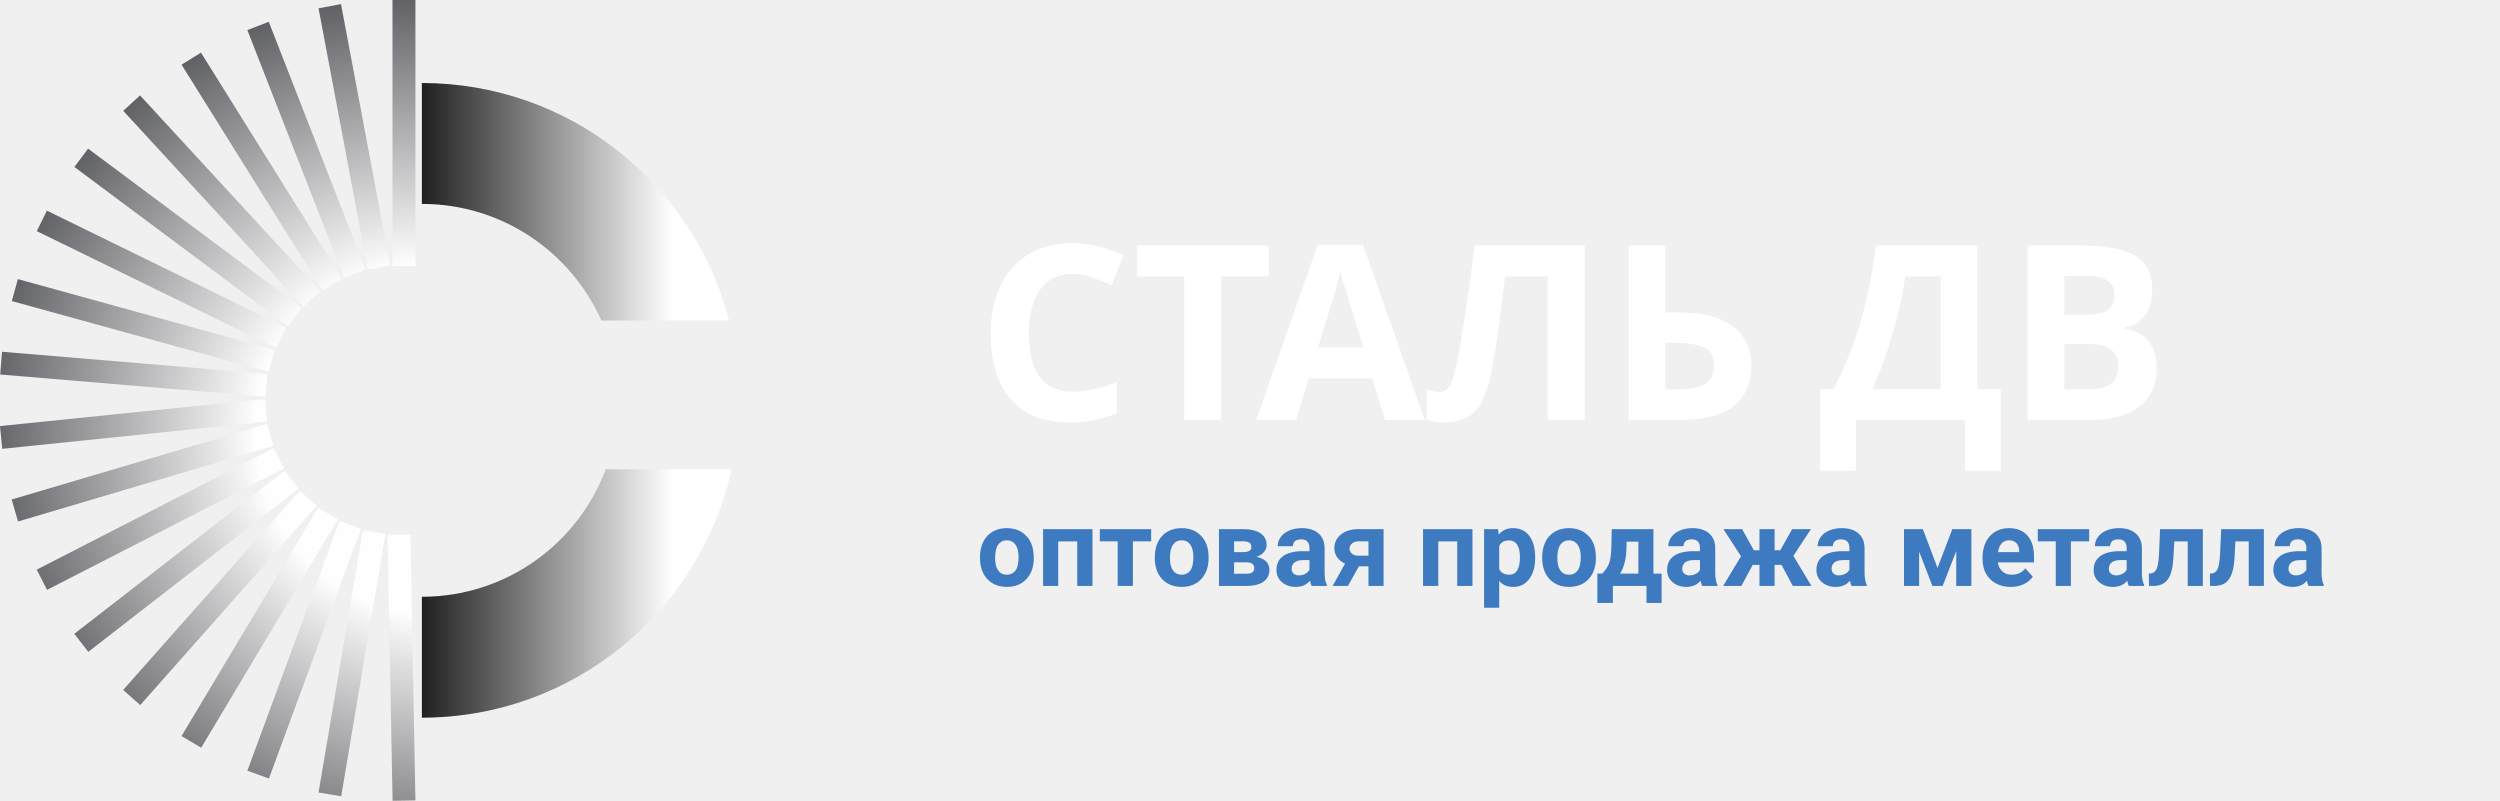
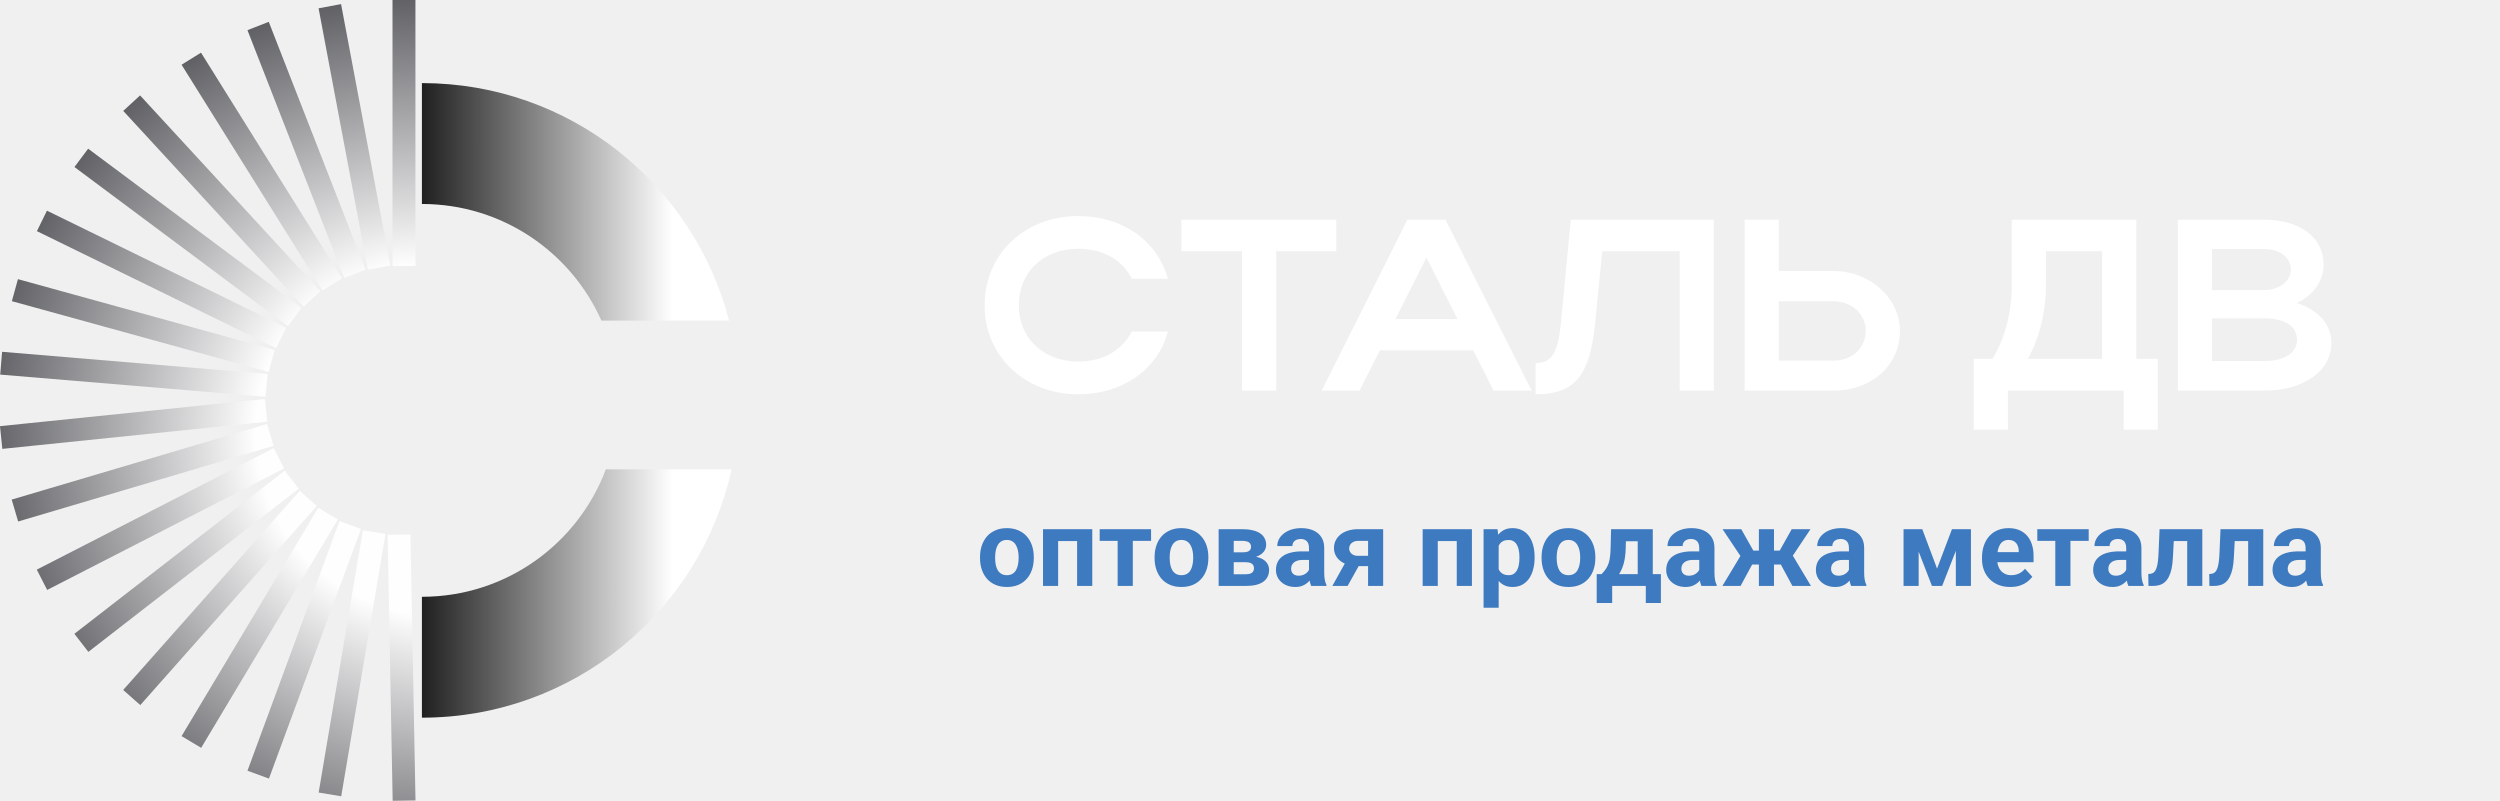
<svg xmlns="http://www.w3.org/2000/svg" width="256" height="82" viewBox="0 0 256 82" fill="none">
+   <path fill-rule="evenodd" clip-rule="evenodd" d="M43.204 8.509C58.324 8.509 71.031 18.839 74.655 32.828H61.583C58.451 25.793 51.401 20.888 43.204 20.887V8.509ZM43.204 61.112C51.827 61.112 59.181 55.683 62.04 48.058H74.921C71.698 62.608 58.722 73.49 43.204 73.49V61.112Z" fill="url(#paint0_linear_65_63)" />
+   <path fill-rule="evenodd" clip-rule="evenodd" d="M42.541 0V27.24H40.193V0H42.541ZM40.209 82L39.692 54.765L42.031 54.728L42.547 81.963L40.209 82ZM32.63 81.156L37.162 54.294L39.474 54.679L34.941 81.541L32.63 81.156ZM25.34 78.921L34.766 53.359L36.967 54.165L27.541 79.727L25.34 78.921ZM18.592 75.378L32.587 51.997L34.595 53.197L20.601 76.578L18.592 75.378ZM12.614 70.652L30.695 50.258L32.446 51.806L14.366 72.201L12.614 70.652ZM7.616 64.901L29.159 48.196L30.59 50.046L9.047 66.751L7.616 64.901ZM3.766 58.33L28.029 45.89L29.093 47.969L4.83 60.409L3.766 58.33ZM1.198 51.158L27.346 43.412L28.006 45.656L1.859 53.402L1.198 51.158ZM0 43.638L27.13 40.853L27.369 43.179L0.238 45.965L0 43.638ZM0.214 36.023L27.393 38.295L27.2 40.631L0.022 38.359L0.214 36.023ZM1.837 28.585L28.127 35.836L27.503 38.089L1.214 30.839L1.837 28.585ZM4.807 21.573L29.301 33.552L28.274 35.649L3.779 23.67L4.807 21.573ZM9.026 15.225L30.882 31.52L29.479 33.398L7.623 17.103L9.026 15.225ZM14.344 9.77L32.808 29.819L31.084 31.404L12.62 11.355L14.344 9.77ZM20.583 5.391L35.017 28.503L33.027 29.74L18.592 6.628L20.583 5.391ZM27.521 2.236L37.43 27.615L35.248 28.467L25.339 3.088L27.521 2.236ZM34.925 0.42L39.967 27.191L37.665 27.622L32.623 0.851L34.925 0.42Z" fill="url(#paint1_radial_65_63)" />
+   <path d="M104.325 31.275C104.325 34.65 106.875 37.025 110.425 37.025C112.95 37.025 114.925 35.85 115.9 33.95H119.6C118.525 37.875 114.925 40.375 110.425 40.375C104.95 40.375 100.825 36.475 100.825 31.275C100.825 26 104.925 22.125 110.425 22.125C114.925 22.125 118.5 24.625 119.6 28.55H115.9C114.95 26.625 112.975 25.475 110.425 25.475C106.85 25.475 104.325 27.825 104.325 31.275ZM127.183 40V25.725H120.983V22.5H136.833V25.725H130.683V40H127.183ZM135.342 40L144.117 22.5H148.017L156.842 40H152.942L150.867 35.875H141.292L139.217 40H135.342ZM142.892 32.675H149.242L146.067 26.375L142.892 32.675ZM159.821 33.275L160.846 22.5H175.496V40H171.996V25.725H164.071L163.346 33.025C162.821 38.475 161.271 40.375 157.246 40.375V37.175C158.896 37.175 159.521 36.125 159.821 33.275ZM178.651 22.5H182.151V27.75H187.751C191.476 27.75 194.551 30.525 194.551 33.875C194.551 37.425 191.651 40 187.751 40H178.651V22.5ZM191.051 33.875C191.051 32.175 189.626 30.85 187.751 30.85H182.151V36.925H187.751C189.676 36.925 191.051 35.625 191.051 33.875ZM202.111 36.75H204.036C205.361 34.525 206.011 31.925 206.011 29V22.5H218.761V36.75H220.961V44H217.461V40H205.611V44H202.111V36.75ZM207.661 36.75H215.261V25.725H209.511V29.075C209.511 31.875 208.911 34.4 207.661 36.75ZM223.011 40V22.5H231.861C235.486 22.5 237.936 24.3 237.936 27.075C237.936 28.8 236.861 30.225 235.211 31.025C237.386 31.75 238.736 33.2 238.736 35.125C238.736 38.05 235.811 40 231.861 40H223.011ZM234.586 27.625C234.586 26.35 233.436 25.5 231.861 25.5H226.511V29.7H231.861C233.336 29.7 234.586 28.825 234.586 27.625ZM235.211 34.8C235.211 33.375 233.961 32.6 231.861 32.6H226.511V36.975H231.861C233.886 36.975 235.211 36.15 235.211 34.8Z" fill="white" />
+   <path d="M100.354 57.153V57.041C100.354 56.614 100.415 56.222 100.537 55.864C100.659 55.503 100.836 55.189 101.069 54.924C101.302 54.659 101.588 54.453 101.928 54.307C102.268 54.156 102.659 54.081 103.099 54.081C103.54 54.081 103.932 54.156 104.275 54.307C104.619 54.453 104.907 54.659 105.14 54.924C105.376 55.189 105.556 55.503 105.677 55.864C105.799 56.222 105.86 56.614 105.86 57.041V57.153C105.86 57.576 105.799 57.968 105.677 58.33C105.556 58.688 105.376 59.001 105.14 59.27C104.907 59.535 104.621 59.74 104.281 59.887C103.941 60.034 103.55 60.107 103.11 60.107C102.669 60.107 102.277 60.034 101.934 59.887C101.593 59.74 101.305 59.535 101.069 59.27C100.836 59.001 100.659 58.688 100.537 58.33C100.415 57.968 100.354 57.576 100.354 57.153ZM101.901 57.041V57.153C101.901 57.397 101.923 57.624 101.966 57.835C102.009 58.047 102.077 58.233 102.17 58.394C102.267 58.552 102.392 58.675 102.546 58.765C102.7 58.854 102.888 58.899 103.11 58.899C103.325 58.899 103.509 58.854 103.663 58.765C103.817 58.675 103.941 58.552 104.034 58.394C104.127 58.233 104.195 58.047 104.238 57.835C104.284 57.624 104.308 57.397 104.308 57.153V57.041C104.308 56.804 104.284 56.582 104.238 56.374C104.195 56.163 104.125 55.977 104.028 55.816C103.935 55.651 103.812 55.522 103.658 55.429C103.504 55.336 103.318 55.29 103.099 55.29C102.881 55.29 102.694 55.336 102.541 55.429C102.39 55.522 102.267 55.651 102.17 55.816C102.077 55.977 102.009 56.163 101.966 56.374C101.923 56.582 101.901 56.804 101.901 57.041ZM110.721 54.188V55.402H107.906V54.188H110.721ZM108.352 54.188V60H106.805V54.188H108.352ZM111.849 54.188V60H110.296V54.188H111.849ZM116 54.188V60H114.448V54.188H116ZM117.87 54.188V55.386H112.606V54.188H117.87ZM118.229 57.153V57.041C118.229 56.614 118.29 56.222 118.412 55.864C118.534 55.503 118.711 55.189 118.944 54.924C119.177 54.659 119.463 54.453 119.803 54.307C120.143 54.156 120.534 54.081 120.974 54.081C121.415 54.081 121.807 54.156 122.15 54.307C122.494 54.453 122.782 54.659 123.015 54.924C123.251 55.189 123.431 55.503 123.552 55.864C123.674 56.222 123.735 56.614 123.735 57.041V57.153C123.735 57.576 123.674 57.968 123.552 58.33C123.431 58.688 123.251 59.001 123.015 59.27C122.782 59.535 122.496 59.74 122.156 59.887C121.816 60.034 121.425 60.107 120.985 60.107C120.544 60.107 120.152 60.034 119.809 59.887C119.468 59.74 119.18 59.535 118.944 59.27C118.711 59.001 118.534 58.688 118.412 58.33C118.29 57.968 118.229 57.576 118.229 57.153ZM119.776 57.041V57.153C119.776 57.397 119.798 57.624 119.841 57.835C119.884 58.047 119.952 58.233 120.045 58.394C120.142 58.552 120.267 58.675 120.421 58.765C120.575 58.854 120.763 58.899 120.985 58.899C121.2 58.899 121.384 58.854 121.538 58.765C121.692 58.675 121.816 58.552 121.909 58.394C122.002 58.233 122.07 58.047 122.113 57.835C122.159 57.624 122.183 57.397 122.183 57.153V57.041C122.183 56.804 122.159 56.582 122.113 56.374C122.07 56.163 122 55.977 121.903 55.816C121.81 55.651 121.687 55.522 121.533 55.429C121.379 55.336 121.193 55.29 120.974 55.29C120.756 55.29 120.569 55.336 120.416 55.429C120.265 55.522 120.142 55.651 120.045 55.816C119.952 55.977 119.884 56.163 119.841 56.374C119.798 56.582 119.776 56.804 119.776 57.041ZM127.581 57.572H125.76L125.749 56.557H127.253C127.453 56.557 127.616 56.537 127.742 56.498C127.867 56.455 127.958 56.392 128.016 56.31C128.076 56.224 128.107 56.12 128.107 55.998C128.107 55.891 128.087 55.8 128.048 55.725C128.012 55.646 127.957 55.581 127.881 55.531C127.806 55.481 127.711 55.445 127.597 55.424C127.486 55.399 127.355 55.386 127.205 55.386H126.334V60H124.788V54.188H127.205C127.584 54.188 127.924 54.222 128.225 54.291C128.526 54.355 128.782 54.453 128.993 54.586C129.208 54.718 129.371 54.887 129.482 55.091C129.597 55.291 129.654 55.529 129.654 55.805C129.654 55.984 129.613 56.153 129.53 56.31C129.451 56.468 129.333 56.607 129.176 56.729C129.018 56.851 128.823 56.951 128.59 57.03C128.361 57.105 128.096 57.151 127.795 57.169L127.581 57.572ZM127.581 60H125.378L125.91 58.802H127.581C127.77 58.802 127.926 58.779 128.048 58.732C128.17 58.686 128.259 58.618 128.316 58.528C128.377 58.435 128.408 58.324 128.408 58.195C128.408 58.07 128.381 57.961 128.327 57.868C128.273 57.775 128.186 57.703 128.064 57.653C127.946 57.599 127.785 57.572 127.581 57.572H126.136L126.146 56.557H127.79L128.166 56.965C128.574 56.99 128.911 57.067 129.176 57.196C129.441 57.325 129.636 57.49 129.761 57.69C129.89 57.887 129.955 58.104 129.955 58.34C129.955 58.616 129.903 58.858 129.799 59.065C129.695 59.273 129.541 59.447 129.337 59.586C129.136 59.722 128.889 59.826 128.596 59.898C128.302 59.966 127.964 60 127.581 60ZM134.042 58.69V56.101C134.042 55.914 134.012 55.755 133.951 55.623C133.89 55.486 133.795 55.381 133.666 55.306C133.541 55.23 133.378 55.193 133.177 55.193C133.005 55.193 132.857 55.223 132.731 55.284C132.606 55.342 132.509 55.426 132.441 55.537C132.373 55.644 132.339 55.771 132.339 55.918H130.792C130.792 55.671 130.85 55.436 130.964 55.214C131.079 54.992 131.245 54.797 131.464 54.629C131.682 54.457 131.942 54.323 132.243 54.226C132.547 54.129 132.887 54.081 133.263 54.081C133.714 54.081 134.115 54.156 134.466 54.307C134.817 54.457 135.093 54.683 135.293 54.983C135.498 55.284 135.6 55.66 135.6 56.111V58.598C135.6 58.917 135.619 59.178 135.659 59.382C135.698 59.583 135.755 59.758 135.831 59.909V60H134.268C134.192 59.842 134.135 59.645 134.096 59.409C134.06 59.169 134.042 58.929 134.042 58.69ZM134.246 56.46L134.257 57.336H133.392C133.188 57.336 133.011 57.359 132.86 57.406C132.71 57.452 132.586 57.519 132.49 57.605C132.393 57.687 132.321 57.783 132.275 57.895C132.232 58.005 132.21 58.127 132.21 58.26C132.21 58.392 132.241 58.512 132.302 58.62C132.363 58.724 132.45 58.806 132.565 58.867C132.68 58.924 132.814 58.953 132.968 58.953C133.201 58.953 133.403 58.906 133.575 58.813C133.747 58.72 133.879 58.605 133.972 58.469C134.069 58.333 134.119 58.204 134.123 58.083L134.531 58.738C134.473 58.885 134.395 59.037 134.294 59.194C134.198 59.352 134.074 59.501 133.924 59.64C133.773 59.776 133.593 59.889 133.381 59.978C133.17 60.065 132.919 60.107 132.629 60.107C132.261 60.107 131.926 60.034 131.625 59.887C131.328 59.737 131.091 59.531 130.916 59.27C130.744 59.005 130.658 58.704 130.658 58.367C130.658 58.063 130.715 57.792 130.83 57.556C130.945 57.32 131.113 57.121 131.335 56.96C131.561 56.795 131.842 56.672 132.178 56.589C132.515 56.503 132.905 56.46 133.349 56.46H134.246ZM138.043 57.1H139.612L137.995 60H136.432L138.043 57.1ZM139.085 54.188H141.637V60H140.09V55.386H139.085C138.874 55.386 138.699 55.426 138.559 55.504C138.419 55.58 138.316 55.678 138.248 55.8C138.183 55.918 138.151 56.04 138.151 56.165C138.151 56.287 138.183 56.405 138.248 56.52C138.312 56.634 138.412 56.729 138.548 56.804C138.684 56.879 138.854 56.917 139.059 56.917H140.665V57.97H139.059C138.675 57.97 138.332 57.923 138.027 57.83C137.727 57.737 137.469 57.608 137.254 57.443C137.043 57.275 136.88 57.08 136.765 56.858C136.654 56.632 136.599 56.385 136.599 56.117C136.599 55.837 136.656 55.581 136.771 55.349C136.885 55.116 137.05 54.912 137.265 54.736C137.479 54.561 137.739 54.427 138.043 54.334C138.351 54.237 138.699 54.188 139.085 54.188ZM149.597 54.188V55.402H146.782V54.188H149.597ZM147.228 54.188V60H145.681V54.188H147.228ZM150.725 54.188V60H149.172V54.188H150.725ZM153.464 55.306V62.234H151.917V54.188H153.351L153.464 55.306ZM157.143 57.03V57.143C157.143 57.565 157.093 57.957 156.993 58.319C156.896 58.681 156.753 58.996 156.563 59.264C156.373 59.529 156.137 59.737 155.854 59.887C155.575 60.034 155.252 60.107 154.887 60.107C154.533 60.107 154.225 60.036 153.963 59.893C153.702 59.749 153.482 59.549 153.303 59.291C153.127 59.03 152.986 58.727 152.878 58.383C152.771 58.04 152.689 57.671 152.631 57.277V56.981C152.689 56.559 152.771 56.172 152.878 55.821C152.986 55.467 153.127 55.161 153.303 54.903C153.482 54.641 153.7 54.439 153.958 54.296C154.219 54.153 154.526 54.081 154.876 54.081C155.245 54.081 155.569 54.151 155.849 54.291C156.132 54.43 156.368 54.631 156.558 54.892C156.751 55.154 156.896 55.465 156.993 55.827C157.093 56.188 157.143 56.589 157.143 57.03ZM155.591 57.143V57.03C155.591 56.783 155.569 56.555 155.526 56.348C155.487 56.136 155.423 55.952 155.333 55.794C155.247 55.637 155.132 55.515 154.989 55.429C154.85 55.34 154.68 55.295 154.479 55.295C154.268 55.295 154.087 55.329 153.937 55.397C153.79 55.465 153.67 55.563 153.577 55.692C153.484 55.821 153.414 55.975 153.367 56.154C153.321 56.333 153.292 56.536 153.281 56.761V57.508C153.299 57.773 153.349 58.011 153.432 58.222C153.514 58.43 153.641 58.595 153.813 58.716C153.985 58.838 154.21 58.899 154.49 58.899C154.694 58.899 154.866 58.854 155.005 58.765C155.145 58.672 155.258 58.544 155.344 58.383C155.433 58.222 155.496 58.036 155.532 57.825C155.571 57.613 155.591 57.386 155.591 57.143ZM157.857 57.153V57.041C157.857 56.614 157.918 56.222 158.04 55.864C158.162 55.503 158.339 55.189 158.572 54.924C158.805 54.659 159.091 54.453 159.431 54.307C159.771 54.156 160.162 54.081 160.602 54.081C161.042 54.081 161.435 54.156 161.778 54.307C162.122 54.453 162.41 54.659 162.643 54.924C162.879 55.189 163.058 55.503 163.18 55.864C163.302 56.222 163.363 56.614 163.363 57.041V57.153C163.363 57.576 163.302 57.968 163.18 58.33C163.058 58.688 162.879 59.001 162.643 59.27C162.41 59.535 162.124 59.74 161.784 59.887C161.444 60.034 161.053 60.107 160.613 60.107C160.172 60.107 159.78 60.034 159.437 59.887C159.096 59.74 158.808 59.535 158.572 59.27C158.339 59.001 158.162 58.688 158.04 58.33C157.918 57.968 157.857 57.576 157.857 57.153ZM159.404 57.041V57.153C159.404 57.397 159.426 57.624 159.469 57.835C159.512 58.047 159.58 58.233 159.673 58.394C159.77 58.552 159.895 58.675 160.049 58.765C160.203 58.854 160.391 58.899 160.613 58.899C160.828 58.899 161.012 58.854 161.166 58.765C161.32 58.675 161.444 58.552 161.537 58.394C161.63 58.233 161.698 58.047 161.741 57.835C161.787 57.624 161.811 57.397 161.811 57.153V57.041C161.811 56.804 161.787 56.582 161.741 56.374C161.698 56.163 161.628 55.977 161.531 55.816C161.438 55.651 161.315 55.522 161.161 55.429C161.007 55.336 160.82 55.29 160.602 55.29C160.384 55.29 160.197 55.336 160.043 55.429C159.893 55.522 159.77 55.651 159.673 55.816C159.58 55.977 159.512 56.163 159.469 56.374C159.426 56.582 159.404 56.804 159.404 57.041ZM164.974 54.188H166.521L166.473 56.133C166.458 56.756 166.387 57.291 166.258 57.739C166.129 58.186 165.957 58.562 165.742 58.867C165.527 59.171 165.282 59.415 165.006 59.597C164.734 59.776 164.448 59.91 164.147 60H163.857L163.841 58.808L164.002 58.791C164.185 58.602 164.335 58.417 164.453 58.238C164.571 58.056 164.663 57.864 164.727 57.664C164.792 57.463 164.838 57.239 164.867 56.992C164.899 56.745 164.919 56.459 164.926 56.133L164.974 54.188ZM165.393 54.188H169.244V60H167.703V55.429H165.393V54.188ZM163.502 58.791H170.077V61.746H168.53V60H165.087V61.746H163.502V58.791ZM174.003 58.69V56.101C174.003 55.914 173.972 55.755 173.912 55.623C173.851 55.486 173.756 55.381 173.627 55.306C173.502 55.23 173.339 55.193 173.138 55.193C172.966 55.193 172.818 55.223 172.692 55.284C172.567 55.342 172.47 55.426 172.402 55.537C172.334 55.644 172.3 55.771 172.3 55.918H170.753C170.753 55.671 170.811 55.436 170.925 55.214C171.04 54.992 171.206 54.797 171.425 54.629C171.643 54.457 171.903 54.323 172.204 54.226C172.508 54.129 172.848 54.081 173.224 54.081C173.675 54.081 174.076 54.156 174.427 54.307C174.778 54.457 175.054 54.683 175.254 54.983C175.458 55.284 175.561 55.66 175.561 56.111V58.598C175.561 58.917 175.58 59.178 175.62 59.382C175.659 59.583 175.716 59.758 175.792 59.909V60H174.229C174.153 59.842 174.096 59.645 174.057 59.409C174.021 59.169 174.003 58.929 174.003 58.69ZM174.207 56.46L174.218 57.336H173.353C173.149 57.336 172.972 57.359 172.821 57.406C172.671 57.452 172.547 57.519 172.451 57.605C172.354 57.687 172.282 57.783 172.236 57.895C172.193 58.005 172.171 58.127 172.171 58.26C172.171 58.392 172.202 58.512 172.263 58.62C172.324 58.724 172.411 58.806 172.526 58.867C172.64 58.924 172.775 58.953 172.929 58.953C173.161 58.953 173.364 58.906 173.536 58.813C173.708 58.72 173.84 58.605 173.933 58.469C174.03 58.333 174.08 58.204 174.083 58.083L174.492 58.738C174.434 58.885 174.356 59.037 174.255 59.194C174.159 59.352 174.035 59.501 173.885 59.64C173.734 59.776 173.554 59.889 173.342 59.978C173.131 60.065 172.88 60.107 172.59 60.107C172.222 60.107 171.887 60.034 171.586 59.887C171.289 59.737 171.052 59.531 170.877 59.27C170.705 59.005 170.619 58.704 170.619 58.367C170.619 58.063 170.676 57.792 170.791 57.556C170.906 57.32 171.074 57.121 171.296 56.96C171.521 56.795 171.803 56.672 172.139 56.589C172.476 56.503 172.866 56.46 173.31 56.46H174.207ZM178.805 57.809L176.388 54.188H178.305L179.541 56.38H180.652L180.464 57.809H178.805ZM179.562 57.545L178.235 60H176.372L178.3 56.799L179.562 57.545ZM181.657 54.188V60H180.11V54.188H181.657ZM185.395 54.188L182.978 57.809H181.318L181.13 56.38H182.242L183.472 54.188H185.395ZM183.542 60L182.215 57.545L183.526 56.799L185.443 60H183.542ZM189.332 58.69V56.101C189.332 55.914 189.302 55.755 189.241 55.623C189.18 55.486 189.085 55.381 188.956 55.306C188.831 55.23 188.668 55.193 188.467 55.193C188.295 55.193 188.147 55.223 188.021 55.284C187.896 55.342 187.799 55.426 187.731 55.537C187.663 55.644 187.629 55.771 187.629 55.918H186.083C186.083 55.671 186.14 55.436 186.254 55.214C186.369 54.992 186.535 54.797 186.754 54.629C186.972 54.457 187.232 54.323 187.533 54.226C187.837 54.129 188.177 54.081 188.553 54.081C189.004 54.081 189.405 54.156 189.756 54.307C190.107 54.457 190.383 54.683 190.583 54.983C190.788 55.284 190.89 55.66 190.89 56.111V58.598C190.89 58.917 190.909 59.178 190.949 59.382C190.988 59.583 191.045 59.758 191.121 59.909V60H189.558C189.482 59.842 189.425 59.645 189.386 59.409C189.35 59.169 189.332 58.929 189.332 58.69ZM189.536 56.46L189.547 57.336H188.682C188.478 57.336 188.301 57.359 188.15 57.406C188 57.452 187.876 57.519 187.78 57.605C187.683 57.687 187.611 57.783 187.565 57.895C187.522 58.005 187.5 58.127 187.5 58.26C187.5 58.392 187.531 58.512 187.592 58.62C187.653 58.724 187.74 58.806 187.855 58.867C187.97 58.924 188.104 58.953 188.258 58.953C188.491 58.953 188.693 58.906 188.865 58.813C189.037 58.72 189.169 58.605 189.262 58.469C189.359 58.333 189.409 58.204 189.413 58.083L189.821 58.738C189.764 58.885 189.685 59.037 189.584 59.194C189.488 59.352 189.364 59.501 189.214 59.64C189.063 59.776 188.883 59.889 188.671 59.978C188.46 60.065 188.209 60.107 187.919 60.107C187.551 60.107 187.216 60.034 186.915 59.887C186.618 59.737 186.382 59.531 186.206 59.27C186.034 59.005 185.948 58.704 185.948 58.367C185.948 58.063 186.006 57.792 186.12 57.556C186.235 57.32 186.403 57.121 186.625 56.96C186.851 56.795 187.132 56.672 187.468 56.589C187.805 56.503 188.195 56.46 188.639 56.46H189.536ZM198.355 58.222L199.881 54.188H201.143L198.876 60H197.834L195.579 54.188H196.841L198.355 58.222ZM196.47 54.188V60H194.923V54.188H196.47ZM200.278 60V54.188H201.825V60H200.278ZM205.854 60.107C205.402 60.107 204.998 60.036 204.64 59.893C204.282 59.746 203.977 59.544 203.727 59.286C203.479 59.028 203.29 58.729 203.157 58.389C203.025 58.045 202.958 57.68 202.958 57.293V57.078C202.958 56.638 203.021 56.235 203.146 55.87C203.272 55.504 203.451 55.188 203.684 54.919C203.92 54.65 204.206 54.444 204.543 54.301C204.88 54.154 205.259 54.081 205.682 54.081C206.093 54.081 206.459 54.149 206.777 54.285C207.096 54.421 207.363 54.615 207.578 54.865C207.796 55.116 207.961 55.417 208.072 55.768C208.183 56.115 208.238 56.502 208.238 56.928V57.572H203.619V56.541H206.718V56.423C206.718 56.208 206.679 56.016 206.6 55.848C206.525 55.676 206.41 55.54 206.256 55.44C206.102 55.34 205.905 55.29 205.666 55.29C205.461 55.29 205.286 55.334 205.139 55.424C204.992 55.513 204.872 55.639 204.779 55.8C204.69 55.961 204.622 56.151 204.575 56.369C204.532 56.584 204.511 56.82 204.511 57.078V57.293C204.511 57.526 204.543 57.741 204.607 57.938C204.675 58.134 204.77 58.304 204.892 58.448C205.017 58.591 205.168 58.702 205.343 58.781C205.522 58.859 205.725 58.899 205.95 58.899C206.229 58.899 206.489 58.845 206.729 58.738C206.972 58.627 207.182 58.46 207.357 58.238L208.109 59.055C207.988 59.23 207.821 59.398 207.61 59.56C207.402 59.721 207.152 59.853 206.858 59.957C206.564 60.057 206.229 60.107 205.854 60.107ZM212.014 54.188V60H210.462V54.188H212.014ZM213.883 54.188V55.386H208.62V54.188H213.883ZM217.724 58.69V56.101C217.724 55.914 217.693 55.755 217.632 55.623C217.571 55.486 217.477 55.381 217.348 55.306C217.222 55.23 217.059 55.193 216.859 55.193C216.687 55.193 216.538 55.223 216.413 55.284C216.288 55.342 216.191 55.426 216.123 55.537C216.055 55.644 216.021 55.771 216.021 55.918H214.474C214.474 55.671 214.531 55.436 214.646 55.214C214.761 54.992 214.927 54.797 215.146 54.629C215.364 54.457 215.624 54.323 215.924 54.226C216.229 54.129 216.569 54.081 216.945 54.081C217.396 54.081 217.797 54.156 218.148 54.307C218.499 54.457 218.775 54.683 218.975 54.983C219.179 55.284 219.281 55.66 219.281 56.111V58.598C219.281 58.917 219.301 59.178 219.34 59.382C219.38 59.583 219.437 59.758 219.512 59.909V60H217.949C217.874 59.842 217.817 59.645 217.777 59.409C217.742 59.169 217.724 58.929 217.724 58.69ZM217.928 56.46L217.938 57.336H217.074C216.87 57.336 216.692 57.359 216.542 57.406C216.392 57.452 216.268 57.519 216.171 57.605C216.075 57.687 216.003 57.783 215.957 57.895C215.914 58.005 215.892 58.127 215.892 58.26C215.892 58.392 215.923 58.512 215.983 58.62C216.044 58.724 216.132 58.806 216.247 58.867C216.361 58.924 216.495 58.953 216.649 58.953C216.882 58.953 217.084 58.906 217.256 58.813C217.428 58.72 217.561 58.605 217.654 58.469C217.75 58.333 217.801 58.204 217.804 58.083L218.212 58.738C218.155 58.885 218.076 59.037 217.976 59.194C217.879 59.352 217.756 59.501 217.605 59.64C217.455 59.776 217.274 59.889 217.063 59.978C216.852 60.065 216.601 60.107 216.311 60.107C215.942 60.107 215.607 60.034 215.307 59.887C215.009 59.737 214.773 59.531 214.598 59.27C214.426 59.005 214.34 58.704 214.34 58.367C214.34 58.063 214.397 57.792 214.512 57.556C214.626 57.32 214.795 57.121 215.017 56.96C215.242 56.795 215.523 56.672 215.86 56.589C216.196 56.503 216.587 56.46 217.031 56.46H217.928ZM224.384 54.188V55.402H221.526V54.188H224.384ZM225.517 54.188V60H223.97V54.188H225.517ZM221.14 54.188H222.66L222.504 57.121C222.482 57.54 222.438 57.909 222.37 58.227C222.302 58.546 222.21 58.818 222.096 59.044C221.985 59.27 221.85 59.454 221.693 59.597C221.539 59.737 221.358 59.839 221.15 59.903C220.946 59.968 220.721 60 220.474 60H220.001L219.985 58.781L220.184 58.759C220.298 58.748 220.398 58.716 220.484 58.663C220.574 58.605 220.649 58.525 220.71 58.421C220.774 58.313 220.828 58.179 220.871 58.018C220.914 57.853 220.948 57.66 220.973 57.438C221.002 57.216 221.021 56.96 221.032 56.67L221.14 54.188ZM230.625 54.188V55.402H227.768V54.188H230.625ZM231.758 54.188V60H230.211V54.188H231.758ZM227.381 54.188H228.901L228.745 57.121C228.724 57.54 228.679 57.909 228.611 58.227C228.543 58.546 228.451 58.818 228.337 59.044C228.226 59.27 228.092 59.454 227.934 59.597C227.78 59.737 227.599 59.839 227.392 59.903C227.188 59.968 226.962 60 226.715 60H226.242L226.226 58.781L226.425 58.759C226.539 58.748 226.64 58.716 226.726 58.663C226.815 58.605 226.89 58.525 226.951 58.421C227.016 58.313 227.069 58.179 227.112 58.018C227.155 57.853 227.189 57.66 227.214 57.438C227.243 57.216 227.263 56.96 227.273 56.67L227.381 54.188ZM236.093 58.69V56.101C236.093 55.914 236.062 55.755 236.001 55.623C235.941 55.486 235.846 55.381 235.717 55.306C235.591 55.23 235.429 55.193 235.228 55.193C235.056 55.193 234.908 55.223 234.782 55.284C234.657 55.342 234.56 55.426 234.492 55.537C234.424 55.644 234.39 55.771 234.39 55.918H232.843C232.843 55.671 232.901 55.436 233.015 55.214C233.13 54.992 233.296 54.797 233.515 54.629C233.733 54.457 233.993 54.323 234.293 54.226C234.598 54.129 234.938 54.081 235.314 54.081C235.765 54.081 236.166 54.156 236.517 54.307C236.868 54.457 237.144 54.683 237.344 54.983C237.548 55.284 237.65 55.66 237.65 56.111V58.598C237.65 58.917 237.67 59.178 237.709 59.382C237.749 59.583 237.806 59.758 237.881 59.909V60H236.318C236.243 59.842 236.186 59.645 236.146 59.409C236.111 59.169 236.093 58.929 236.093 58.69ZM236.297 56.46L236.308 57.336H235.443C235.239 57.336 235.062 57.359 234.911 57.406C234.761 57.452 234.637 57.519 234.541 57.605C234.444 57.687 234.372 57.783 234.326 57.895C234.283 58.005 234.261 58.127 234.261 58.26C234.261 58.392 234.292 58.512 234.353 58.62C234.413 58.724 234.501 58.806 234.616 58.867C234.73 58.924 234.865 58.953 235.019 58.953C235.251 58.953 235.454 58.906 235.625 58.813C235.797 58.72 235.93 58.605 236.023 58.469C236.12 58.333 236.17 58.204 236.173 58.083L236.582 58.738C236.524 58.885 236.445 59.037 236.345 59.194C236.249 59.352 236.125 59.501 235.975 59.64C235.824 59.776 235.643 59.889 235.432 59.978C235.221 60.065 234.97 60.107 234.68 60.107C234.311 60.107 233.977 60.034 233.676 59.887C233.379 59.737 233.142 59.531 232.967 59.27C232.795 59.005 232.709 58.704 232.709 58.367C232.709 58.063 232.766 57.792 232.881 57.556C232.995 57.32 233.164 57.121 233.386 56.96C233.611 56.795 233.892 56.672 234.229 56.589C234.566 56.503 234.956 56.46 235.4 56.46H236.297Z" fill="#3E7ABF" />
  <defs>
-     <linearGradient x1="32.502" y1="40.766" x2="68.861" y2="40.766" id="paint_linear_65_65_0" gradientUnits="userSpaceOnUse">
+     <linearGradient id="paint0_linear_65_63" x1="32.502" y1="40.766" x2="68.861" y2="40.763" gradientUnits="userSpaceOnUse">
      <stop offset="0.212" stop-color="#060606" />
-       <stop offset="1" stop-color="#FFFFFF" />
+       <stop offset="1" stop-color="white" />
    </linearGradient>
-     <radialGradient gradientTransform="translate(44.2456 45.0959) rotate(-138.742) scale(68.3837 65.1569)" cx="0" cy="0" r="1" id="paint_radial_65_66_0" gradientUnits="userSpaceOnUse">
+     <radialGradient id="paint1_radial_65_63" cx="0" cy="0" r="1" gradientUnits="userSpaceOnUse" gradientTransform="translate(44.2456 45.0959) rotate(-138.742) scale(68.3837 65.1569)">
      <stop offset="0.269" stop-color="#FEFEFE" />
      <stop offset="0.862" stop-color="#1A1B21" />
    </radialGradient>
  </defs>
-   <path id="Vector" d="M43.2 8.5C58.32 8.5 71.03 18.83 74.65 32.82L61.58 32.82C58.45 25.79 51.4 20.88 43.2 20.88L43.2 8.5ZM43.2 61.11C51.82 61.11 59.18 55.68 62.03 48.05L74.92 48.05C71.69 62.6 58.72 73.49 43.2 73.49L43.2 61.11Z" fill="url(#paint_linear_65_65_0)" fill-opacity="1" fill-rule="evenodd" />
-   <path id="Vector" d="M42.54 0L42.54 27.24L40.19 27.24L40.19 0L42.54 0ZM40.2 82L39.69 54.76L42.03 54.72L42.54 81.96L40.2 82ZM32.62 81.15L37.16 54.29L39.47 54.67L34.94 81.54L32.62 81.15ZM25.33 78.92L34.76 53.35L36.96 54.16L27.54 79.72L25.33 78.92ZM18.59 75.37L32.58 51.99L34.59 53.19L20.6 76.57L18.59 75.37ZM12.61 70.65L30.69 50.25L32.44 51.8L14.36 72.2L12.61 70.65ZM7.61 64.9L29.15 48.19L30.58 50.04L9.04 66.75L7.61 64.9ZM3.76 58.33L28.02 45.89L29.09 47.96L4.82 60.4L3.76 58.33ZM1.19 51.15L27.34 43.41L28 45.65L1.85 53.4L1.19 51.15ZM0 43.63L27.13 40.85L27.36 43.17L0.23 45.96L0 43.63ZM0.21 36.02L27.39 38.29L27.2 40.63L0.02 38.35L0.21 36.02ZM1.83 28.58L28.12 35.83L27.5 38.08L1.21 30.83L1.83 28.58ZM4.8 21.57L29.3 33.55L28.27 35.64L3.77 23.67L4.8 21.57ZM9.02 15.22L30.88 31.51L29.47 33.39L7.62 17.1L9.02 15.22ZM14.34 9.77L32.8 29.81L31.08 31.4L12.62 11.35L14.34 9.77ZM20.58 5.39L35.01 28.5L33.02 29.73L18.59 6.62L20.58 5.39ZM27.52 2.23L37.43 27.61L35.24 28.46L25.33 3.08L27.52 2.23ZM34.92 0.42L39.96 27.19L37.66 27.62L32.62 0.85L34.92 0.42Z" fill="url(#paint_radial_65_66_0)" fill-opacity="1" fill-rule="evenodd" />
-   <path id="СТАЛЬ ДВ" d="M107.56 28.65Q108.5 28.05 109.82 28.05Q110.79 28.05 111.81 28.4Q112.82 28.74 113.82 29.22L115.05 26.14Q115.01 26.13 114.98 26.11Q113.79 25.56 112.48 25.23Q111.15 24.9 109.82 24.9Q107.12 24.9 105.26 26.08Q104.57 26.51 104.01 27.06Q103.04 28.01 102.42 29.32Q101.45 31.39 101.45 34.1Q101.45 36.84 102.3 38.91Q102.84 40.22 103.76 41.16Q104.28 41.7 104.93 42.11Q106.72 43.25 109.47 43.25Q110.9 43.25 112.04 43.02Q113.2 42.79 114.37 42.32L114.37 39.14Q113.09 39.6 112.01 39.85Q111.15 40.04 110.29 40.08Q110.06 40.1 109.82 40.1Q108.09 40.1 107.05 39.24Q106.69 38.94 106.41 38.53Q105.35 36.97 105.35 34.12Q105.35 31.29 106.5 29.67Q106.95 29.03 107.56 28.65ZM140.52 38.75L141.82 43L145.89 43L139.57 25.07L134.94 25.07L128.64 43L132.72 43L134.02 38.75L140.52 38.75ZM121.27 43L125.05 43L125.05 28.3L129.9 28.3L129.9 25.14L116.42 25.14L116.42 28.3L121.27 28.3L121.27 43ZM158.49 43L162.27 43L162.27 25.14L151 25.14Q150.69 27.72 150.36 30.01Q150.02 32.3 149.75 34Q149.47 35.7 149.32 36.49Q148.92 38.59 148.53 39.36Q148.28 39.85 147.89 40.02Q147.68 40.12 147.42 40.12Q147.04 40.12 146.73 40.05Q146.42 39.97 146.1 39.87L146.1 42.97Q146.92 43.25 147.9 43.25Q149.39 43.25 150.33 42.67Q150.5 42.57 150.65 42.45Q151.37 41.9 151.81 41Q152.35 39.89 152.67 38.34Q152.87 37.39 153.07 36.16Q153.27 34.92 153.46 33.53Q153.65 32.14 153.81 30.79Q153.97 29.45 154.12 28.3L158.49 28.3L158.49 43ZM166.77 25.14L166.77 43L171.97 43Q175.82 43 177.58 41.54Q178.12 41.09 178.49 40.53Q179.35 39.26 179.35 37.42Q179.35 36.23 178.9 35.23Q178.76 34.92 178.57 34.62L178.57 34.61Q177.79 33.39 176.18 32.7Q174.57 32 172.05 32L170.54 32L170.54 25.14L166.77 25.14ZM202.49 39.85L202.49 25.14L192.09 25.14Q191.69 28.44 191.03 31.07Q190.37 33.69 189.54 35.84Q188.72 37.97 187.77 39.85L186.39 39.85L186.39 48.2L190.04 48.2L190.04 43L201.22 43L201.22 48.2L204.87 48.2L204.87 39.85L202.49 39.85ZM218.57 26.14Q216.74 25.14 213.17 25.14L207.62 25.14L207.62 43L214.29 43Q217.34 43 219.09 41.62Q219.77 41.08 220.19 40.38Q220.84 39.29 220.84 37.82Q220.84 36.42 220.41 35.57Q220.06 34.85 219.48 34.42Q219.38 34.34 219.27 34.27Q218.55 33.82 217.64 33.64L217.64 33.52Q218.43 33.39 219 32.97Q219.39 32.68 219.68 32.25Q219.69 32.23 219.7 32.22Q220.39 31.18 220.39 29.67Q220.39 27.95 219.55 26.94Q219.15 26.46 218.57 26.14ZM138 30.35Q138.2 31 138.32 31.42L139.62 35.57L134.97 35.57L136.24 31.42Q136.35 31.14 136.53 30.48Q136.72 29.82 136.93 29.09Q137.15 28.35 137.27 27.85Q137.4 28.35 137.59 29.02Q137.79 29.7 138 30.35ZM215.88 31.7Q215.24 32.22 213.6 32.22L211.39 32.22L211.39 28.24L213.39 28.24Q215.02 28.24 215.77 28.69Q216.02 28.85 216.19 29.07Q216.52 29.5 216.52 30.17Q216.52 30.92 216.16 31.4Q216.04 31.56 215.88 31.7ZM194.38 32.03Q194.87 30.02 195.09 28.3L198.72 28.3L198.72 39.85L191.74 39.85Q192.54 38.07 193.21 36.06Q193.89 34.05 194.38 32.03ZM174.53 39.35Q173.55 39.89 171.82 39.89L170.54 39.89L170.54 35.1L171.52 35.1Q173.37 35.1 174.44 35.55Q174.81 35.7 175.05 35.96Q175.52 36.48 175.52 37.42Q175.52 38.36 175.06 38.91Q174.84 39.17 174.53 39.35ZM211.39 39.87L211.39 35.22L213.74 35.22Q215.54 35.22 216.23 35.84Q216.49 36.07 216.65 36.35Q216.92 36.82 216.92 37.45Q216.92 38.26 216.55 38.83Q216.42 39.04 216.24 39.21Q215.57 39.87 213.87 39.87L211.39 39.87Z" fill="#FFFFFF" fill-opacity="1" fill-rule="evenodd" />
-   <path id="оптовая продажа металла" d="M100.68 55.49Q100.35 56.17 100.35 57.04L100.35 57.11Q100.35 58.35 100.95 59.12Q101.02 59.21 101.1 59.3Q101.32 59.54 101.59 59.7Q102.22 60.1 103.11 60.1Q103.99 60.1 104.62 59.7Q104.89 59.54 105.11 59.29Q105.22 59.17 105.32 59.03Q105.86 58.28 105.86 57.15L105.84 56.75Q105.77 55.72 105.25 55.05Q105.14 54.92 105.01 54.8Q104.81 54.6 104.57 54.45Q103.94 54.08 103.09 54.08Q102.32 54.08 101.72 54.4Q101.68 54.42 101.64 54.45Q101.4 54.59 101.2 54.78Q100.89 55.08 100.68 55.49ZM118.58 55.49Q118.25 56.17 118.25 57.04L118.25 57.11Q118.25 58.35 118.85 59.12Q118.92 59.21 119 59.3Q119.22 59.54 119.49 59.7Q120.12 60.1 121.01 60.1Q121.89 60.1 122.52 59.7Q122.79 59.54 123.01 59.29Q123.13 59.17 123.22 59.03Q123.76 58.28 123.76 57.15L123.75 56.75Q123.68 55.72 123.15 55.05Q123.04 54.92 122.92 54.8Q122.71 54.6 122.47 54.45Q121.85 54.08 121 54.08Q120.22 54.08 119.62 54.4Q119.58 54.42 119.54 54.45Q119.3 54.59 119.1 54.78Q118.79 55.08 118.58 55.49ZM134.15 59.47Q134.2 59.79 134.31 60L135.87 60L135.87 59.9Q135.65 59.48 135.64 58.65L135.64 56.13Q135.64 55.42 135.31 54.95Q135.19 54.76 135.01 54.62Q135 54.6 134.98 54.59Q134.36 54.08 133.31 54.08Q132.6 54.08 132.03 54.32Q131.46 54.56 131.15 54.99Q130.95 55.27 130.88 55.57Q130.84 55.74 130.84 55.93L132.39 55.93Q132.39 55.71 132.49 55.56Q132.53 55.48 132.61 55.41Q132.83 55.23 133.23 55.23Q133.64 55.23 133.85 55.43Q133.86 55.45 133.88 55.47Q133.89 55.48 133.9 55.49Q134.09 55.73 134.09 56.11L134.09 56.44L133.37 56.44Q132.08 56.45 131.39 56.94Q131.12 57.14 130.96 57.4Q130.71 57.8 130.71 58.36Q130.71 58.74 130.85 59.06Q130.99 59.37 131.27 59.61Q131.4 59.73 131.56 59.82Q132.04 60.1 132.68 60.1Q133.22 60.1 133.64 59.88Q133.92 59.73 134.15 59.47ZM156.59 59.29Q157.2 58.49 157.2 57.14L157.2 57.06Q157.2 55.67 156.6 54.87Q156.36 54.55 156.04 54.36Q155.57 54.08 154.93 54.08Q154.44 54.08 154.05 54.27Q153.72 54.44 153.46 54.75L153.41 54.18L151.97 54.18L151.97 62.23L153.52 62.23L153.52 59.49Q153.73 59.73 153.99 59.88Q154.41 60.1 154.94 60.1Q155.49 60.1 155.92 59.88Q156.3 59.67 156.59 59.29ZM158.25 55.49Q157.92 56.17 157.92 57.04L157.92 57.11Q157.92 58.35 158.52 59.12Q158.59 59.21 158.67 59.3Q158.89 59.54 159.16 59.7Q159.79 60.1 160.67 60.1Q161.55 60.1 162.19 59.7Q162.45 59.54 162.68 59.29Q162.79 59.17 162.89 59.03Q163.42 58.28 163.42 57.15L163.41 56.75Q163.34 55.72 162.82 55.05Q162.71 54.92 162.58 54.8Q162.37 54.6 162.13 54.45Q161.51 54.08 160.66 54.08Q159.89 54.08 159.29 54.4Q159.25 54.42 159.21 54.45Q158.97 54.59 158.77 54.78Q158.45 55.08 158.25 55.49ZM174.15 59.47Q174.2 59.79 174.3 60L175.87 60L175.87 59.9Q175.65 59.48 175.64 58.65L175.64 56.13Q175.64 55.42 175.31 54.95Q175.18 54.76 175.01 54.62Q175 54.6 174.98 54.59Q174.35 54.08 173.31 54.08Q172.6 54.08 172.03 54.32Q171.46 54.56 171.15 54.99Q170.95 55.27 170.88 55.57Q170.83 55.74 170.83 55.93L172.39 55.93Q172.39 55.71 172.48 55.56Q172.53 55.48 172.61 55.41Q172.83 55.23 173.22 55.23Q173.64 55.23 173.84 55.43Q173.86 55.45 173.88 55.47Q173.89 55.48 173.9 55.49Q174.08 55.73 174.08 56.11L174.08 56.44L173.37 56.44Q172.08 56.45 171.39 56.94Q171.12 57.14 170.96 57.4Q170.71 57.8 170.71 58.36Q170.71 58.74 170.85 59.06Q170.99 59.37 171.27 59.61Q171.4 59.73 171.56 59.82Q172.04 60.1 172.68 60.1Q173.22 60.1 173.64 59.88Q173.92 59.73 174.15 59.47ZM189.44 59.47Q189.49 59.79 189.6 60L191.16 60L191.16 59.9Q190.94 59.48 190.93 58.65L190.93 56.13Q190.93 55.42 190.6 54.95Q190.48 54.76 190.3 54.62Q190.29 54.6 190.27 54.59Q189.65 54.08 188.6 54.08Q187.89 54.08 187.32 54.32Q186.75 54.56 186.44 54.99Q186.24 55.27 186.17 55.57Q186.13 55.74 186.13 55.93L187.68 55.93Q187.68 55.71 187.78 55.56Q187.83 55.48 187.9 55.41Q188.12 55.23 188.52 55.23Q188.93 55.23 189.14 55.43Q189.15 55.45 189.17 55.47Q189.18 55.48 189.19 55.49Q189.38 55.73 189.38 56.11L189.38 56.44L188.66 56.44Q187.37 56.45 186.68 56.94Q186.41 57.14 186.25 57.4Q186 57.8 186 58.36Q186 58.74 186.14 59.06Q186.28 59.37 186.56 59.61Q186.69 59.73 186.85 59.82Q187.33 60.1 187.97 60.1Q188.51 60.1 188.93 59.88Q189.21 59.73 189.44 59.47ZM204.29 59.69Q204.97 60.1 205.89 60.1Q206.62 60.1 207.21 59.83Q207.69 59.6 208.01 59.24Q208.09 59.15 208.16 59.06L207.4 58.2Q207.2 58.45 206.94 58.61Q206.54 58.85 205.99 58.85Q205.57 58.85 205.25 58.66Q205.14 58.6 205.04 58.51Q204.94 58.42 204.86 58.31Q204.64 58.01 204.58 57.59L208.28 57.59L208.28 56.96Q208.28 55.58 207.6 54.83Q207.42 54.63 207.2 54.48Q206.6 54.08 205.72 54.08Q205.07 54.08 204.54 54.33Q204.42 54.38 204.3 54.45Q204.11 54.57 203.94 54.72Q203.58 55.04 203.35 55.51Q203.01 56.2 203.01 57.08L203.01 57.23Q203.01 58.2 203.45 58.88Q203.6 59.12 203.81 59.32Q204.03 59.54 204.29 59.69ZM217.83 59.47Q217.88 59.79 217.99 60L219.56 60L219.56 59.9Q219.33 59.48 219.33 58.65L219.33 56.13Q219.33 55.42 218.99 54.95Q218.87 54.76 218.69 54.62Q218.68 54.6 218.66 54.59Q218.04 54.08 216.99 54.08Q216.28 54.08 215.71 54.32Q215.14 54.56 214.83 54.99Q214.63 55.27 214.56 55.57Q214.52 55.74 214.52 55.93L216.07 55.93Q216.07 55.71 216.17 55.56Q216.22 55.48 216.29 55.41Q216.52 55.23 216.91 55.23Q217.32 55.23 217.53 55.43Q217.54 55.45 217.56 55.47Q217.57 55.48 217.58 55.49Q217.77 55.73 217.77 56.11L217.77 56.44L217.05 56.44Q215.76 56.45 215.07 56.94Q214.8 57.14 214.64 57.4Q214.39 57.8 214.39 58.36Q214.39 58.74 214.53 59.06Q214.67 59.37 214.95 59.61Q215.09 59.73 215.24 59.82Q215.72 60.1 216.37 60.1Q216.91 60.1 217.33 59.88Q217.61 59.73 217.83 59.47ZM236.23 59.47Q236.28 59.79 236.39 60L237.96 60L237.96 59.9Q237.73 59.48 237.73 58.65L237.73 56.13Q237.73 55.42 237.39 54.95Q237.27 54.76 237.1 54.62Q237.08 54.6 237.06 54.59Q236.44 54.08 235.39 54.08Q234.68 54.08 234.11 54.32Q233.54 54.56 233.23 54.99Q233.03 55.27 232.96 55.57Q232.92 55.74 232.92 55.93L234.47 55.93Q234.47 55.71 234.57 55.56Q234.62 55.48 234.69 55.41Q234.92 55.23 235.31 55.23Q235.72 55.23 235.93 55.43Q235.95 55.45 235.96 55.47Q235.97 55.48 235.98 55.49Q236.17 55.73 236.17 56.11L236.17 56.44L235.45 56.44Q234.16 56.45 233.48 56.94Q233.21 57.14 233.04 57.4Q232.79 57.8 232.79 58.36Q232.79 58.74 232.94 59.06Q233.08 59.37 233.35 59.61Q233.49 59.73 233.64 59.82Q234.12 60.1 234.77 60.1Q235.31 60.1 235.73 59.88Q236.01 59.73 236.23 59.47ZM110.31 60L111.87 60L111.87 54.18L106.81 54.18L106.81 60L108.36 60L108.36 55.44L110.31 55.44L110.31 60ZM116.01 55.43L117.88 55.43L117.88 54.18L112.62 54.18L112.62 55.43L114.45 55.43L114.45 60L116.01 60L116.01 55.43ZM124.82 54.18L124.82 60L127.61 60Q128.77 60 129.38 59.57Q129.63 59.4 129.77 59.17Q129.99 58.82 129.99 58.34Q129.99 58.07 129.89 57.85Q129.81 57.65 129.64 57.48Q129.28 57.14 128.66 57.02Q129.17 56.85 129.43 56.53Q129.58 56.35 129.65 56.14Q129.7 55.98 129.7 55.81Q129.7 55.39 129.52 55.07Q129.36 54.8 129.06 54.6Q128.43 54.18 127.24 54.18L124.82 54.18ZM141.68 60L141.68 54.18L139.04 54.18Q137.95 54.21 137.3 54.74Q136.96 55.02 136.8 55.37Q136.64 55.71 136.64 56.13Q136.64 56.47 136.76 56.76Q136.82 56.92 136.92 57.07Q136.94 57.09 136.95 57.1Q137.23 57.49 137.73 57.72L136.46 60L138.03 60L139.15 57.99L140.13 57.99L140.13 60L141.68 60ZM149.22 60L150.78 60L150.78 54.18L145.72 54.18L145.72 60L147.28 60L147.28 55.44L149.22 55.44L149.22 60ZM164.79 57.64Q164.6 58.18 164.07 58.74L163.57 58.74L163.57 61.74L165.16 61.74L165.16 60L168.6 60L168.6 61.74L170.15 61.74L170.15 58.74L169.31 58.74L169.31 54.18L165.04 54.18L165 56.08Q164.97 57.09 164.79 57.64ZM181.72 57.84L182.43 57.84L183.58 60L185.49 60L183.64 56.92L185.44 54.18L183.52 54.18L182.3 56.35L181.72 56.35L181.72 54.18L180.17 54.18L180.17 56.35L179.6 56.35L178.39 54.18L176.47 54.18L178.28 56.96L176.45 60L178.32 60L179.48 57.84L180.17 57.84L180.17 60L181.72 60L181.72 57.84ZM199.92 54.18L198.4 58.16L196.9 54.18L194.97 54.18L194.97 60L196.52 60L196.52 56.49L197.88 60L198.93 60L200.32 56.43L200.32 60L201.87 60L201.87 54.18L199.92 54.18ZM212.06 55.43L213.93 55.43L213.93 54.18L208.67 54.18L208.67 55.43L210.51 55.43L210.51 60L212.06 60L212.06 55.43ZM225.57 60L225.57 54.18L221.19 54.18L221.09 56.65Q221.04 57.76 220.85 58.22Q220.72 58.53 220.49 58.64Q220.38 58.71 220.23 58.72L220.04 58.73L220.06 60L220.58 60Q221.22 59.98 221.64 59.68Q221.84 59.53 221.99 59.32Q222.46 58.67 222.55 57.23L222.65 55.44L224.02 55.44L224.02 60L225.57 60ZM231.82 60L231.82 54.18L227.45 54.18L227.34 56.65Q227.29 57.76 227.1 58.22Q226.97 58.53 226.75 58.64Q226.63 58.71 226.48 58.72L226.29 58.73L226.31 60L226.83 60Q227.47 59.98 227.89 59.68Q228.09 59.53 228.24 59.32Q228.71 58.67 228.81 57.23L228.9 55.44L230.27 55.44L230.27 60L231.82 60ZM102.21 58.41Q101.9 57.98 101.9 57.15Q101.9 56.22 102.21 55.78Q102.35 55.58 102.54 55.47Q102.78 55.33 103.09 55.33Q103.42 55.33 103.66 55.47Q103.85 55.58 103.99 55.78Q104.3 56.22 104.3 57.04Q104.3 57.99 103.99 58.42Q103.85 58.61 103.66 58.71Q103.42 58.85 103.11 58.85Q102.76 58.85 102.51 58.7Q102.34 58.59 102.21 58.41ZM120.12 58.41Q119.8 57.98 119.8 57.15Q119.8 56.22 120.12 55.78Q120.25 55.58 120.44 55.47Q120.68 55.33 121 55.33Q121.32 55.33 121.56 55.47Q121.75 55.58 121.89 55.78Q122.2 56.22 122.2 57.04Q122.2 57.99 121.89 58.42Q121.75 58.61 121.56 58.71Q121.32 58.85 121.01 58.85Q120.66 58.85 120.42 58.7Q120.24 58.59 120.12 58.41ZM159.78 58.41Q159.47 57.98 159.47 57.15Q159.47 56.22 159.78 55.78Q159.92 55.58 160.11 55.47Q160.34 55.33 160.66 55.33Q160.98 55.33 161.22 55.47Q161.41 55.58 161.55 55.78Q161.87 56.22 161.87 57.04Q161.87 57.99 161.55 58.42Q161.41 58.61 161.23 58.71Q160.99 58.85 160.67 58.85Q160.33 58.85 160.08 58.7Q159.91 58.59 159.78 58.41ZM205.2 55.46Q205.42 55.33 205.71 55.33Q206.14 55.33 206.39 55.54Q206.44 55.57 206.48 55.61Q206.48 55.62 206.49 55.63Q206.75 55.91 206.76 56.41L206.76 56.54L204.6 56.54Q204.68 55.96 204.97 55.64Q205.07 55.53 205.2 55.46ZM155.36 55.78Q155.64 56.22 155.64 57.03Q155.64 58.36 155.06 58.72Q154.84 58.85 154.53 58.85Q154.08 58.85 153.8 58.63Q153.63 58.5 153.52 58.28L153.52 55.9Q153.62 55.7 153.77 55.57Q154.05 55.34 154.52 55.34Q154.82 55.34 155.04 55.47Q155.23 55.58 155.36 55.78ZM127.33 56.54L126.37 56.54L126.37 55.43L127.24 55.43Q127.7 55.43 127.92 55.56Q127.99 55.6 128.04 55.66Q128.14 55.79 128.14 56.02Q128.14 56.16 128.08 56.27Q127.91 56.53 127.33 56.54ZM140.13 56.9L139.07 56.9Q138.74 56.9 138.51 56.74Q138.47 56.72 138.44 56.69Q138.31 56.58 138.25 56.44Q138.19 56.32 138.19 56.18Q138.19 56.06 138.23 55.95Q138.29 55.78 138.45 55.65Q138.48 55.63 138.5 55.61Q138.75 55.43 139.12 55.43L140.13 55.43L140.13 56.9ZM167.77 58.74L165.9 58.74Q166.5 57.77 166.55 56.17L166.56 55.47L167.77 55.47L167.77 58.74ZM133.48 58.84Q133.26 58.92 133.02 58.92Q132.7 58.92 132.5 58.76Q132.48 58.74 132.46 58.73Q132.38 58.65 132.33 58.55Q132.26 58.41 132.26 58.25L132.27 58.16Q132.29 57.91 132.42 57.74Q132.7 57.35 133.5 57.35L134.09 57.35L134.09 58.35Q134.06 58.4 134.03 58.44Q133.89 58.64 133.66 58.76Q133.57 58.81 133.48 58.84ZM173.48 58.84Q173.26 58.92 173.02 58.92Q172.69 58.92 172.5 58.76Q172.48 58.74 172.46 58.73Q172.37 58.65 172.32 58.55Q172.26 58.41 172.26 58.25L172.26 58.16Q172.29 57.91 172.41 57.74Q172.7 57.35 173.5 57.35L174.08 57.35L174.08 58.35Q174.06 58.4 174.03 58.44Q173.89 58.64 173.65 58.76Q173.57 58.81 173.48 58.84ZM188.77 58.84Q188.55 58.92 188.31 58.92Q187.99 58.92 187.79 58.76Q187.77 58.74 187.75 58.73Q187.67 58.65 187.62 58.55Q187.55 58.41 187.55 58.25L187.56 58.16Q187.58 57.91 187.71 57.74Q187.99 57.35 188.8 57.35L189.38 57.35L189.38 58.35Q189.35 58.4 189.32 58.44Q189.18 58.64 188.95 58.76Q188.86 58.81 188.77 58.84ZM217.16 58.84Q216.95 58.92 216.7 58.92Q216.38 58.92 216.18 58.76Q216.16 58.74 216.15 58.73Q216.06 58.65 216.01 58.55Q215.94 58.41 215.94 58.25L215.95 58.16Q215.97 57.91 216.1 57.74Q216.38 57.35 217.19 57.35L217.77 57.35L217.77 58.35Q217.74 58.4 217.71 58.44Q217.58 58.64 217.34 58.76Q217.25 58.81 217.16 58.84ZM235.56 58.84Q235.35 58.92 235.11 58.92Q234.78 58.92 234.58 58.76Q234.56 58.74 234.55 58.73Q234.46 58.65 234.41 58.55Q234.34 58.41 234.34 58.25L234.35 58.16Q234.37 57.91 234.5 57.74Q234.78 57.35 235.59 57.35L236.17 57.35L236.17 58.35Q236.14 58.4 236.11 58.44Q235.98 58.64 235.74 58.76Q235.65 58.81 235.56 58.84ZM126.37 58.75L126.37 57.58L127.66 57.58Q128.16 57.59 128.34 57.84Q128.44 57.97 128.44 58.18Q128.44 58.37 128.35 58.5Q128.17 58.75 127.62 58.75L126.37 58.75Z" fill="#3E7ABF" fill-opacity="1" fill-rule="evenodd" />
</svg>
